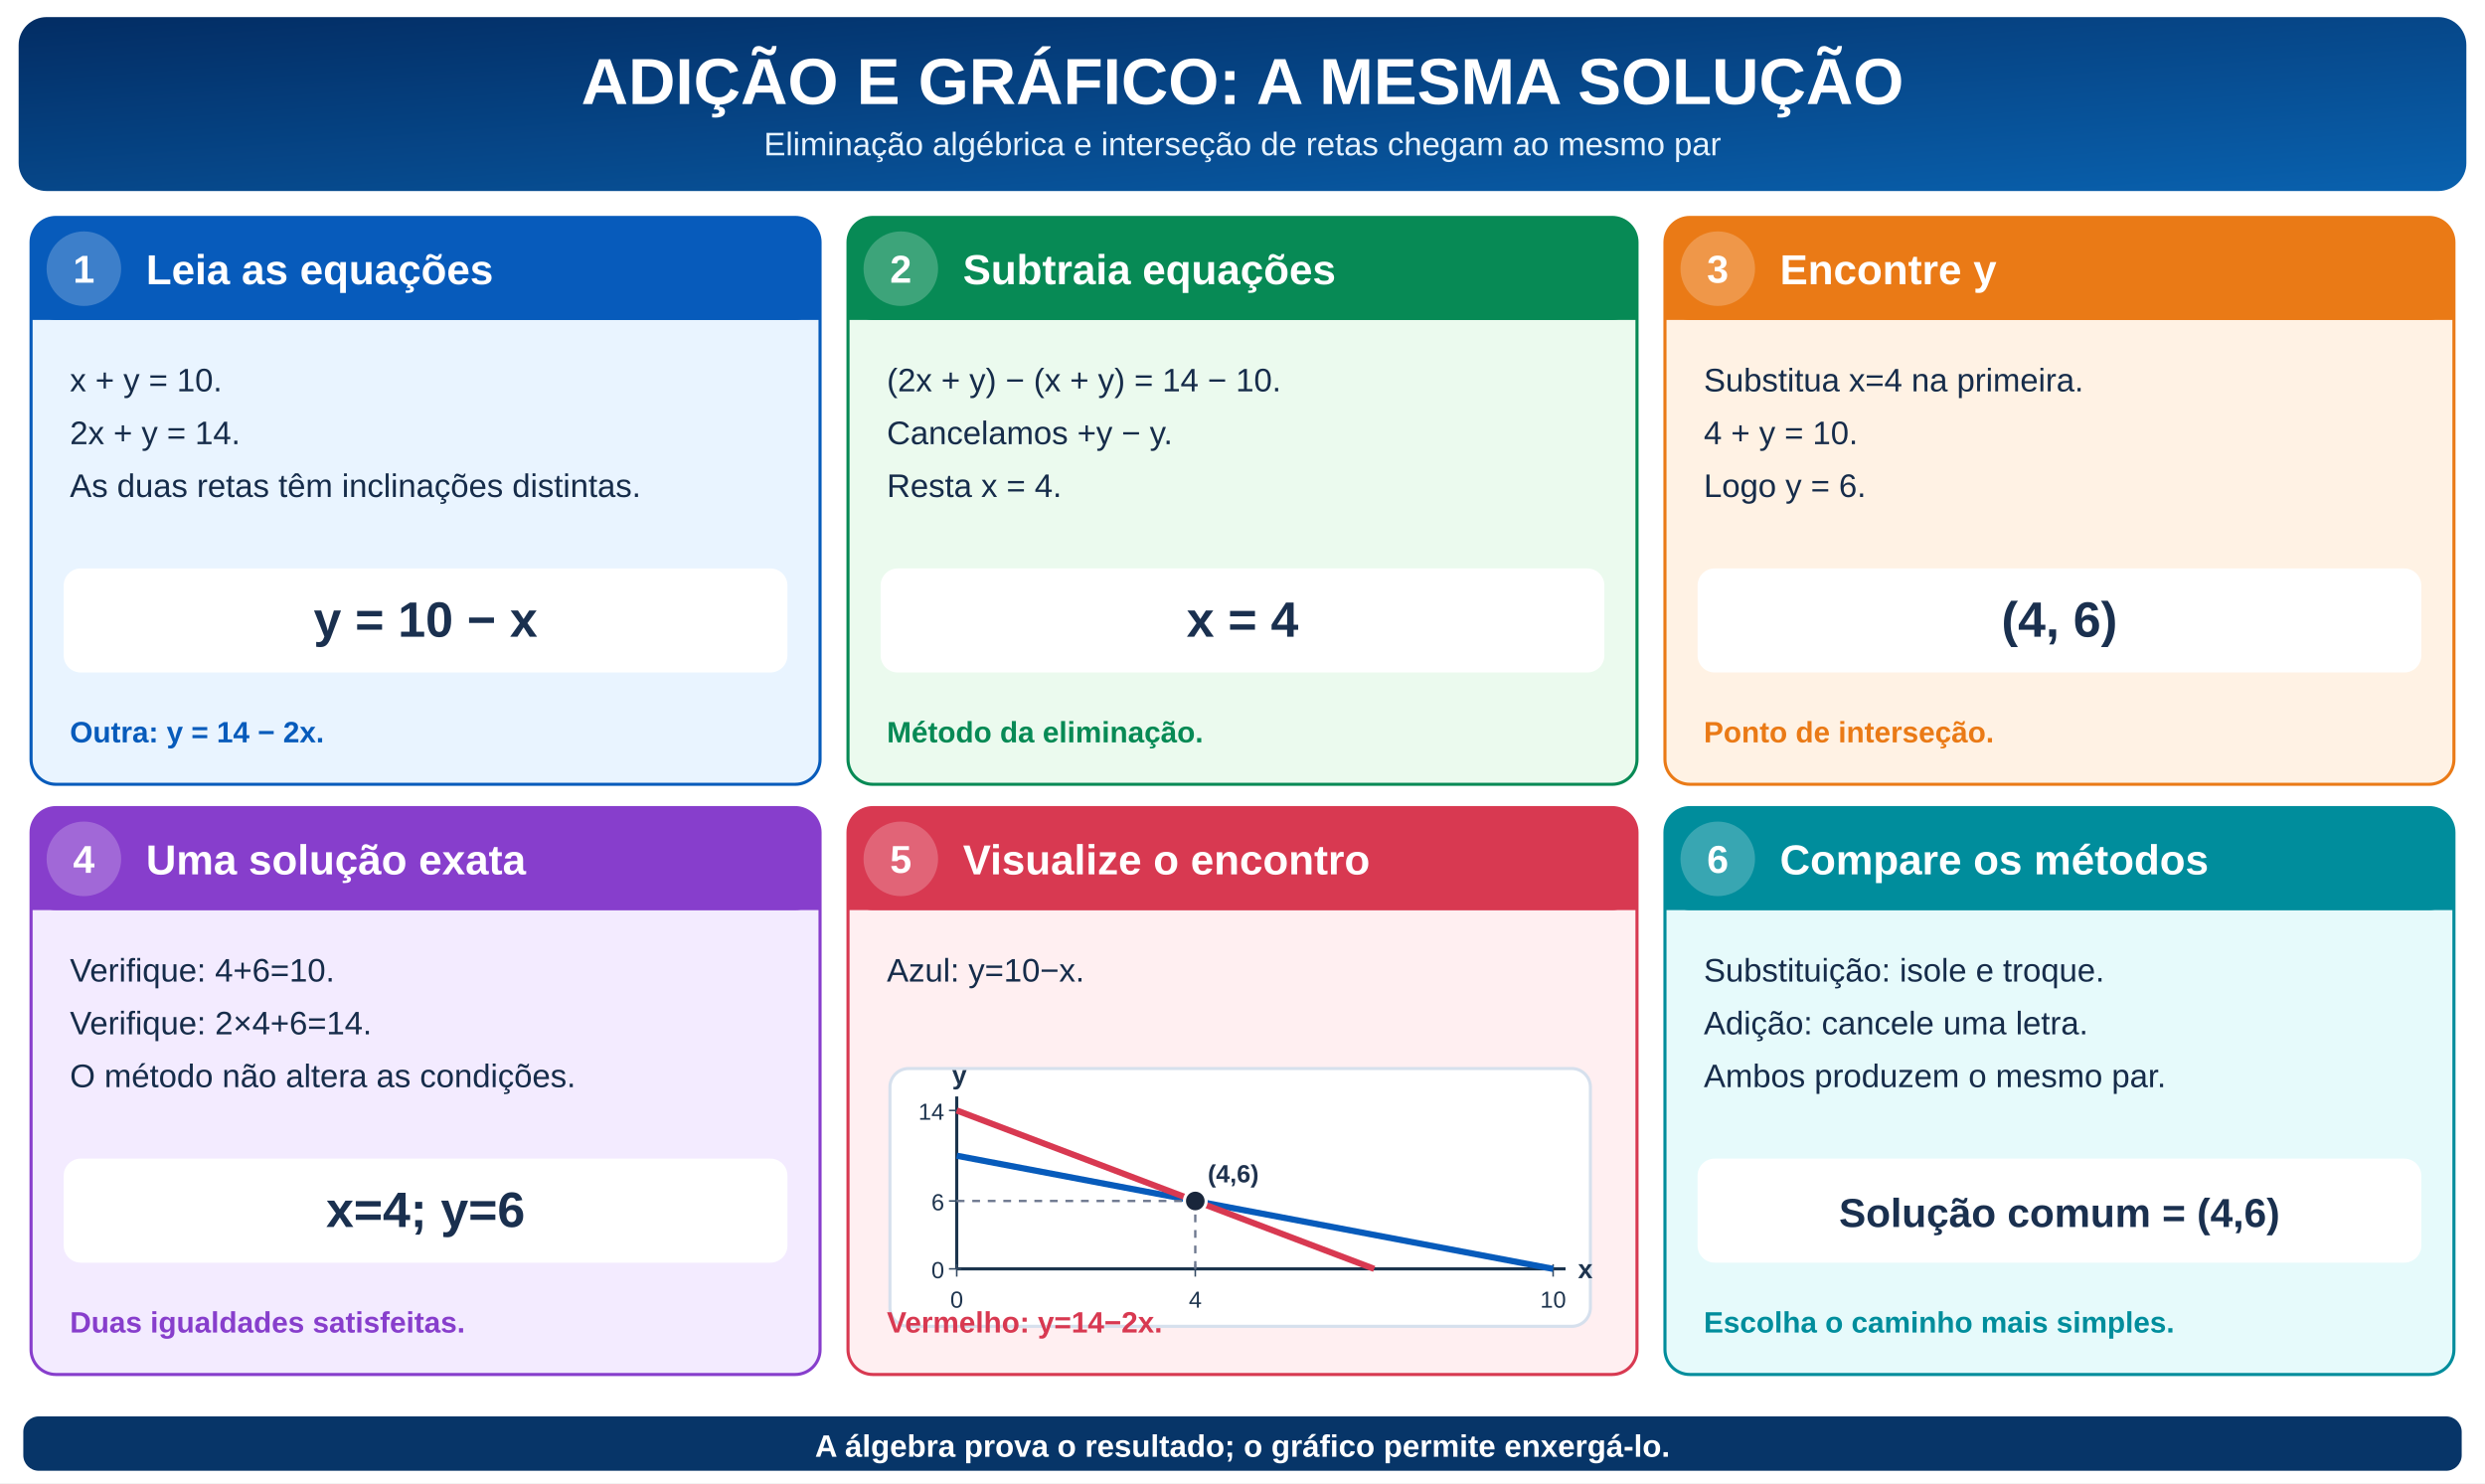
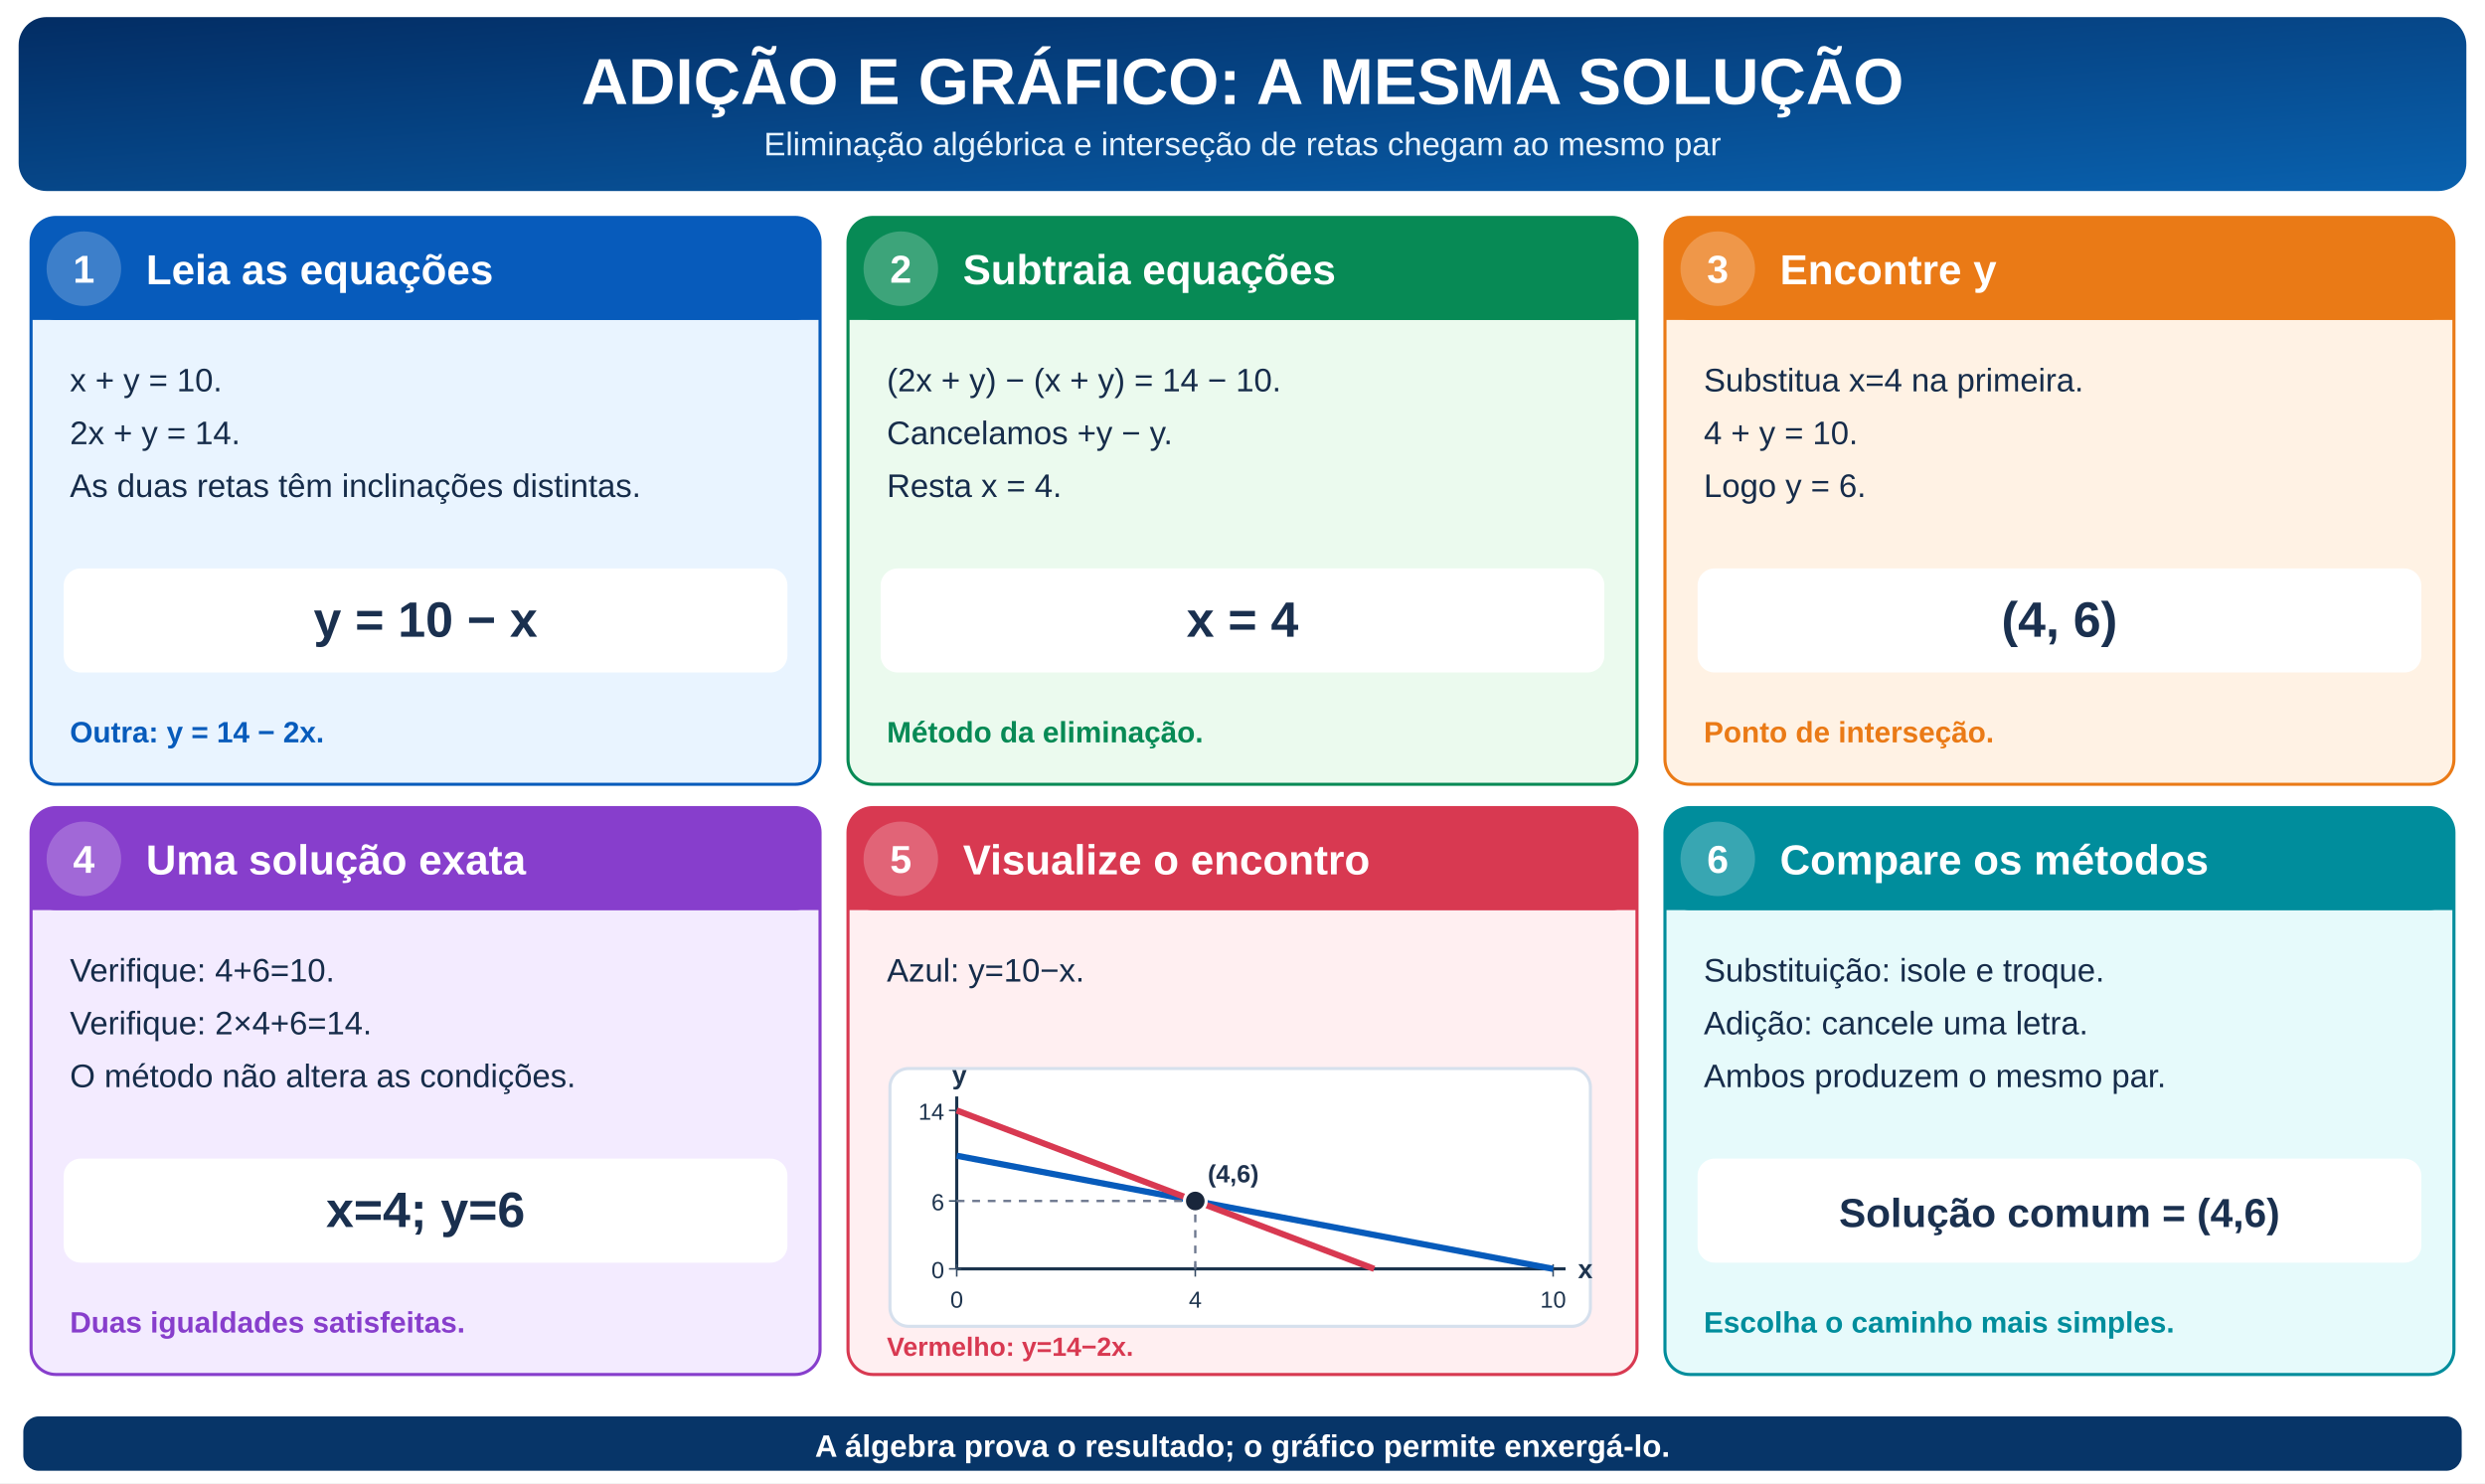
<svg xmlns="http://www.w3.org/2000/svg" viewBox="0 0 1600 955" role="img" aria-labelledby="title desc">
  <rect x="0" y="0" width="1600" height="955" rx="0" fill="#fff" />
  <defs>
    <linearGradient id="blue" x1="0" y1="0" x2="1" y2="1">
      <stop offset="0" stop-color="#032d64" />
      <stop offset="1" stop-color="#0961ae" />
    </linearGradient>
  </defs>
  <rect x="12" y="11" width="1576" height="112" rx="18" fill="url(#blue)" />
  <text x="800" y="67" text-anchor="middle" font-family="Arial,DejaVu Sans,sans-serif" font-size="42" font-weight="700" fill="#fff">ADIÇÃO E GRÁFICO: A MESMA SOLUÇÃO</text>
  <text x="800" y="100" text-anchor="middle" font-family="Arial,DejaVu Sans,sans-serif" font-size="21" font-weight="400" fill="#e6f3ff">Eliminação algébrica e interseção de retas chegam ao mesmo par</text>
  <rect x="20" y="140" width="508" height="365" rx="16" fill="#e9f4ff" stroke="#075bbb" stroke-width="2" />
  <rect x="20" y="140" width="508" height="66" rx="16" fill="#075bbb" />
  <rect x="20" y="189" width="508" height="17" rx="0" fill="#075bbb" />
  <circle cx="54" cy="173" r="24" fill="#fff" opacity=".22" />
  <text x="54" y="182" text-anchor="middle" font-family="Arial,DejaVu Sans,sans-serif" font-size="25" font-weight="700" fill="#fff">1</text>
  <text x="94" y="183" text-anchor="start" font-family="Arial,DejaVu Sans,sans-serif" font-size="27" font-weight="700" fill="#fff">Leia as equações</text>
  <text x="45" y="252" text-anchor="start" font-family="Arial,DejaVu Sans,sans-serif" font-size="21" font-weight="400" fill="#162c4a">x + y = 10.</text>
  <text x="45" y="286" text-anchor="start" font-family="Arial,DejaVu Sans,sans-serif" font-size="21" font-weight="400" fill="#162c4a">2x + y = 14.</text>
  <text x="45" y="320" text-anchor="start" font-family="Arial,DejaVu Sans,sans-serif" font-size="21" font-weight="400" fill="#162c4a">As duas retas têm inclinações distintas.</text>
  <rect x="41" y="366" width="466" height="67" rx="11" fill="#fff" />
  <text x="274" y="410" text-anchor="middle" font-family="Arial,DejaVu Sans,sans-serif" font-size="32" font-weight="700" fill="#1a304f">y = 10 − x</text>
  <text x="45" y="478" text-anchor="start" font-family="Arial,DejaVu Sans,sans-serif" font-size="19" font-weight="700" fill="#075bbb">Outra: y = 14 − 2x.</text>
  <rect x="546" y="140" width="508" height="365" rx="16" fill="#ebfaee" stroke="#078a55" stroke-width="2" />
  <rect x="546" y="140" width="508" height="66" rx="16" fill="#078a55" />
  <rect x="546" y="189" width="508" height="17" rx="0" fill="#078a55" />
  <circle cx="580" cy="173" r="24" fill="#fff" opacity=".22" />
  <text x="580" y="182" text-anchor="middle" font-family="Arial,DejaVu Sans,sans-serif" font-size="25" font-weight="700" fill="#fff">2</text>
  <text x="620" y="183" text-anchor="start" font-family="Arial,DejaVu Sans,sans-serif" font-size="27" font-weight="700" fill="#fff">Subtraia equações</text>
  <text x="571" y="252" text-anchor="start" font-family="Arial,DejaVu Sans,sans-serif" font-size="21" font-weight="400" fill="#162c4a">(2x + y) − (x + y) = 14 − 10.</text>
  <text x="571" y="286" text-anchor="start" font-family="Arial,DejaVu Sans,sans-serif" font-size="21" font-weight="400" fill="#162c4a">Cancelamos +y − y.</text>
  <text x="571" y="320" text-anchor="start" font-family="Arial,DejaVu Sans,sans-serif" font-size="21" font-weight="400" fill="#162c4a">Resta x = 4.</text>
  <rect x="567" y="366" width="466" height="67" rx="11" fill="#fff" />
  <text x="800" y="410" text-anchor="middle" font-family="Arial,DejaVu Sans,sans-serif" font-size="32" font-weight="700" fill="#1a304f">x = 4</text>
  <text x="571" y="478" text-anchor="start" font-family="Arial,DejaVu Sans,sans-serif" font-size="19" font-weight="700" fill="#078a55">Método da eliminação.</text>
  <rect x="1072" y="140" width="508" height="365" rx="16" fill="#fff2e4" stroke="#ea7a16" stroke-width="2" />
  <rect x="1072" y="140" width="508" height="66" rx="16" fill="#ea7a16" />
  <rect x="1072" y="189" width="508" height="17" rx="0" fill="#ea7a16" />
  <circle cx="1106" cy="173" r="24" fill="#fff" opacity=".22" />
  <text x="1106" y="182" text-anchor="middle" font-family="Arial,DejaVu Sans,sans-serif" font-size="25" font-weight="700" fill="#fff">3</text>
  <text x="1146" y="183" text-anchor="start" font-family="Arial,DejaVu Sans,sans-serif" font-size="27" font-weight="700" fill="#fff">Encontre y</text>
  <text x="1097" y="252" text-anchor="start" font-family="Arial,DejaVu Sans,sans-serif" font-size="21" font-weight="400" fill="#162c4a">Substitua x=4 na primeira.</text>
  <text x="1097" y="286" text-anchor="start" font-family="Arial,DejaVu Sans,sans-serif" font-size="21" font-weight="400" fill="#162c4a">4 + y = 10.</text>
  <text x="1097" y="320" text-anchor="start" font-family="Arial,DejaVu Sans,sans-serif" font-size="21" font-weight="400" fill="#162c4a">Logo y = 6.</text>
  <rect x="1093" y="366" width="466" height="67" rx="11" fill="#fff" />
  <text x="1326" y="410" text-anchor="middle" font-family="Arial,DejaVu Sans,sans-serif" font-size="32" font-weight="700" fill="#1a304f">(4, 6)</text>
  <text x="1097" y="478" text-anchor="start" font-family="Arial,DejaVu Sans,sans-serif" font-size="19" font-weight="700" fill="#ea7a16">Ponto de interseção.</text>
  <rect x="20" y="520" width="508" height="365" rx="16" fill="#f3ebff" stroke="#873ecc" stroke-width="2" />
  <rect x="20" y="520" width="508" height="66" rx="16" fill="#873ecc" />
  <rect x="20" y="569" width="508" height="17" rx="0" fill="#873ecc" />
  <circle cx="54" cy="553" r="24" fill="#fff" opacity=".22" />
  <text x="54" y="562" text-anchor="middle" font-family="Arial,DejaVu Sans,sans-serif" font-size="25" font-weight="700" fill="#fff">4</text>
  <text x="94" y="563" text-anchor="start" font-family="Arial,DejaVu Sans,sans-serif" font-size="27" font-weight="700" fill="#fff">Uma solução exata</text>
  <text x="45" y="632" text-anchor="start" font-family="Arial,DejaVu Sans,sans-serif" font-size="21" font-weight="400" fill="#162c4a">Verifique: 4+6=10.</text>
  <text x="45" y="666" text-anchor="start" font-family="Arial,DejaVu Sans,sans-serif" font-size="21" font-weight="400" fill="#162c4a">Verifique: 2×4+6=14.</text>
  <text x="45" y="700" text-anchor="start" font-family="Arial,DejaVu Sans,sans-serif" font-size="21" font-weight="400" fill="#162c4a">O método não altera as condições.</text>
  <rect x="41" y="746" width="466" height="67" rx="11" fill="#fff" />
  <text x="274" y="790" text-anchor="middle" font-family="Arial,DejaVu Sans,sans-serif" font-size="32" font-weight="700" fill="#1a304f">x=4; y=6</text>
  <text x="45" y="858" text-anchor="start" font-family="Arial,DejaVu Sans,sans-serif" font-size="19" font-weight="700" fill="#873ecc">Duas igualdades satisfeitas.</text>
  <rect x="546" y="520" width="508" height="365" rx="16" fill="#ffeff1" stroke="#d83951" stroke-width="2" />
  <rect x="546" y="520" width="508" height="66" rx="16" fill="#d83951" />
  <rect x="546" y="569" width="508" height="17" rx="0" fill="#d83951" />
  <circle cx="580" cy="553" r="24" fill="#fff" opacity=".22" />
  <text x="580" y="562" text-anchor="middle" font-family="Arial,DejaVu Sans,sans-serif" font-size="25" font-weight="700" fill="#fff">5</text>
  <text x="620" y="563" text-anchor="start" font-family="Arial,DejaVu Sans,sans-serif" font-size="27" font-weight="700" fill="#fff">Visualize o encontro</text>
  <text x="571" y="632" text-anchor="start" font-family="Arial,DejaVu Sans,sans-serif" font-size="21" font-weight="400" fill="#162c4a">Azul: y=10−x.</text>
  <rect x="573" y="688" width="451" height="166" rx="12" fill="#fff" stroke="#d6e0ed" stroke-width="2" />
  <line x1="616" y1="817" x2="1008" y2="817" stroke="#1b344d" stroke-width="2" />
  <line x1="616" y1="817" x2="616" y2="706" stroke="#1b344d" stroke-width="2" />
  <line x1="616" y1="814" x2="616" y2="822" stroke="#344a63" stroke-width="1" />
  <text x="616" y="842" text-anchor="middle" font-family="Arial,DejaVu Sans,sans-serif" font-size="15" font-weight="400" fill="#1e344e">0</text>
  <line x1="769.6" y1="814" x2="769.6" y2="822" stroke="#344a63" stroke-width="1" />
  <text x="769.6" y="842" text-anchor="middle" font-family="Arial,DejaVu Sans,sans-serif" font-size="15" font-weight="400" fill="#1e344e">4</text>
  <line x1="1000" y1="814" x2="1000" y2="822" stroke="#344a63" stroke-width="1" />
  <text x="1000" y="842" text-anchor="middle" font-family="Arial,DejaVu Sans,sans-serif" font-size="15" font-weight="400" fill="#1e344e">10</text>
  <line x1="611" y1="817" x2="619" y2="817" stroke="#344a63" stroke-width="1" />
  <text x="608" y="823" text-anchor="end" font-family="Arial,DejaVu Sans,sans-serif" font-size="15" font-weight="400" fill="#1e344e">0</text>
  <line x1="611" y1="773.286" x2="619" y2="773.286" stroke="#344a63" stroke-width="1" />
  <text x="608" y="779.286" text-anchor="end" font-family="Arial,DejaVu Sans,sans-serif" font-size="15" font-weight="400" fill="#1e344e">6</text>
  <line x1="611" y1="715" x2="619" y2="715" stroke="#344a63" stroke-width="1" />
  <text x="608" y="721" text-anchor="end" font-family="Arial,DejaVu Sans,sans-serif" font-size="15" font-weight="400" fill="#1e344e">14</text>
  <text x="1016" y="823" text-anchor="start" font-family="Arial,DejaVu Sans,sans-serif" font-size="17" font-weight="700" fill="#1e344e">x</text>
  <text x="613" y="698" text-anchor="start" font-family="Arial,DejaVu Sans,sans-serif" font-size="17" font-weight="700" fill="#1e344e">y</text>
  <polyline points="616,744.143 1000,817" fill="none" stroke="#075bbb" stroke-width="4" />
  <polyline points="616,715 884.8,817" fill="none" stroke="#d83951" stroke-width="4" />
  <line x1="769.6" y1="817" x2="769.6" y2="773.286" stroke="#6c778e" stroke-width="1.5" stroke-dasharray="5 5" />
  <line x1="616" y1="773.286" x2="769.6" y2="773.286" stroke="#6c778e" stroke-width="1.5" stroke-dasharray="5 5" />
  <circle cx="769.6" cy="773.286" r="7" fill="#19263b" stroke="#fff" stroke-width="2" />
  <text x="777.6" y="761.286" text-anchor="start" font-family="Arial,DejaVu Sans,sans-serif" font-size="16" font-weight="700" fill="#1f324e">(4,6)</text>
-   <text x="571" y="858" text-anchor="start" font-family="Arial,DejaVu Sans,sans-serif" font-size="19" font-weight="700" fill="#d83951">Vermelho: y=14−2x.</text>
+   <text x="571" y="873" text-anchor="start" font-family="Arial,DejaVu Sans,sans-serif" font-size="17" font-weight="700" fill="#d83951">Vermelho: y=14−2x.</text>
  <rect x="1072" y="520" width="508" height="365" rx="16" fill="#e6fafb" stroke="#008d9c" stroke-width="2" />
  <rect x="1072" y="520" width="508" height="66" rx="16" fill="#008d9c" />
  <rect x="1072" y="569" width="508" height="17" rx="0" fill="#008d9c" />
  <circle cx="1106" cy="553" r="24" fill="#fff" opacity=".22" />
  <text x="1106" y="562" text-anchor="middle" font-family="Arial,DejaVu Sans,sans-serif" font-size="25" font-weight="700" fill="#fff">6</text>
  <text x="1146" y="563" text-anchor="start" font-family="Arial,DejaVu Sans,sans-serif" font-size="27" font-weight="700" fill="#fff">Compare os métodos</text>
  <text x="1097" y="632" text-anchor="start" font-family="Arial,DejaVu Sans,sans-serif" font-size="21" font-weight="400" fill="#162c4a">Substituição: isole e troque.</text>
  <text x="1097" y="666" text-anchor="start" font-family="Arial,DejaVu Sans,sans-serif" font-size="21" font-weight="400" fill="#162c4a">Adição: cancele uma letra.</text>
  <text x="1097" y="700" text-anchor="start" font-family="Arial,DejaVu Sans,sans-serif" font-size="21" font-weight="400" fill="#162c4a">Ambos produzem o mesmo par.</text>
  <rect x="1093" y="746" width="466" height="67" rx="11" fill="#fff" />
  <text x="1326" y="790" text-anchor="middle" font-family="Arial,DejaVu Sans,sans-serif" font-size="26" font-weight="700" fill="#1a304f">Solução comum = (4,6)</text>
  <text x="1097" y="858" text-anchor="start" font-family="Arial,DejaVu Sans,sans-serif" font-size="19" font-weight="700" fill="#008d9c">Escolha o caminho mais simples.</text>
  <rect x="15" y="912" width="1570" height="35" rx="10" fill="#073568" />
  <text x="800" y="938" text-anchor="middle" font-family="Arial,DejaVu Sans,sans-serif" font-size="20" font-weight="700" fill="#fff">A álgebra prova o resultado; o gráfico permite enxergá-lo.</text>
</svg>
